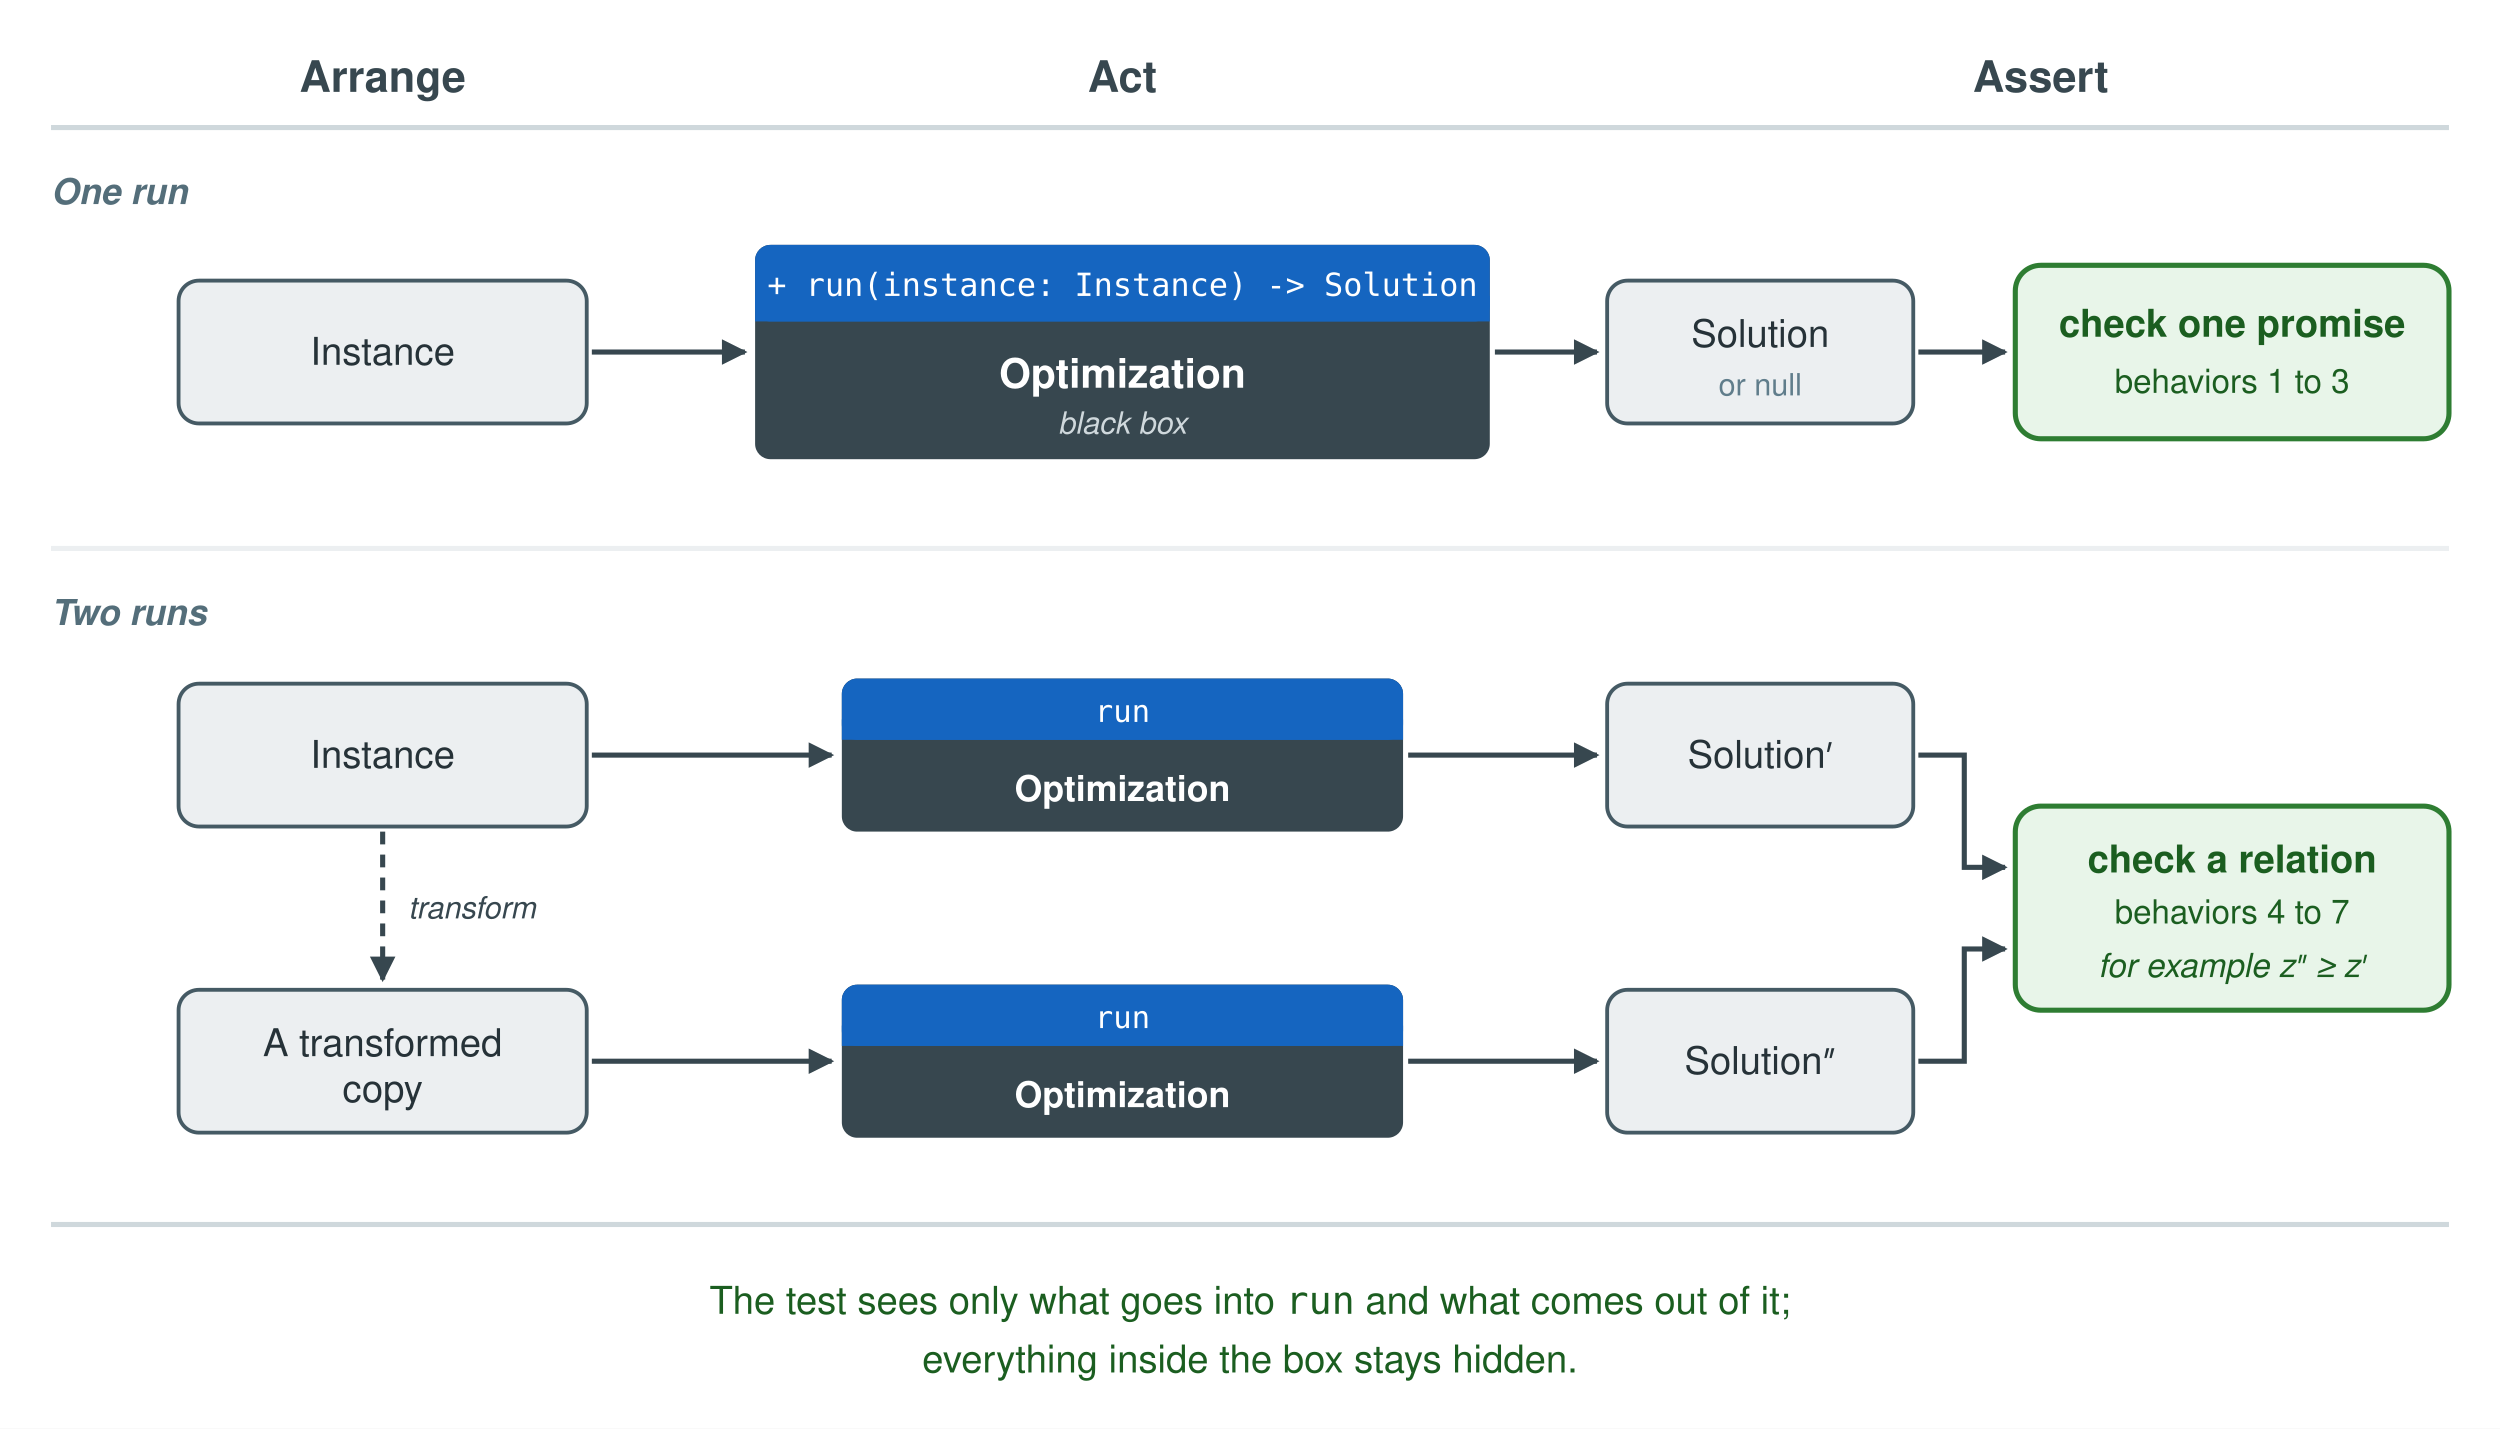
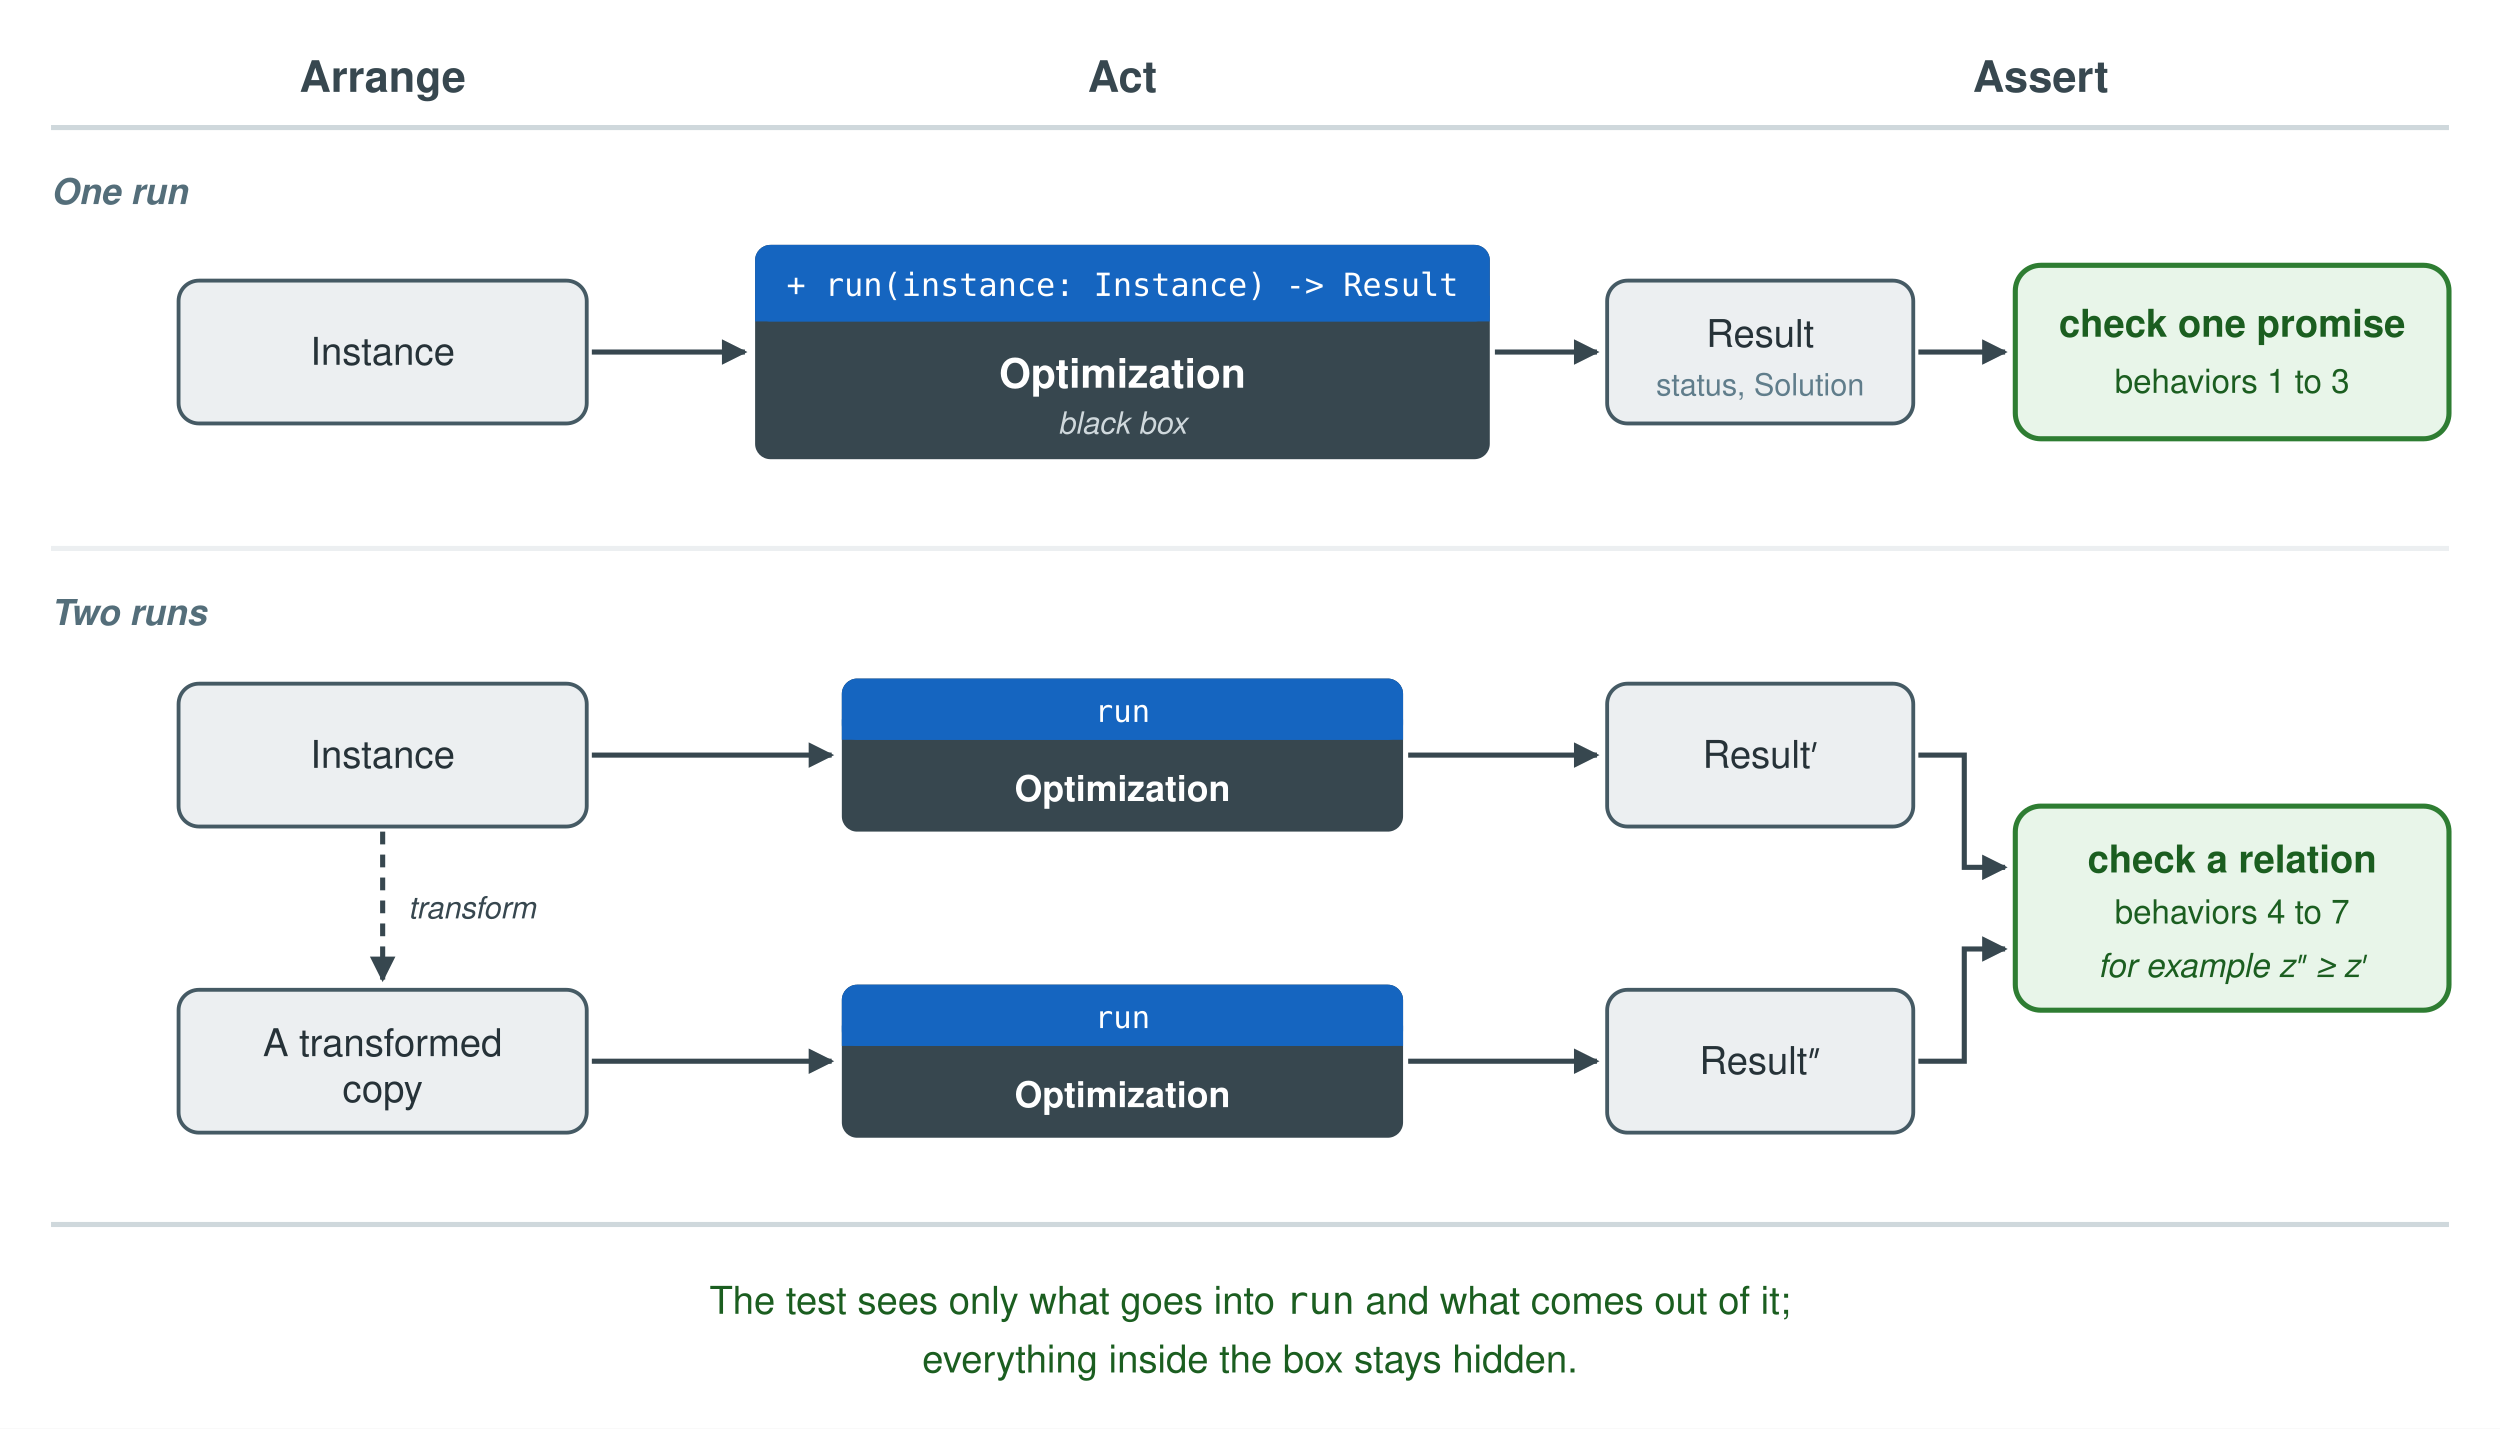
<svg xmlns="http://www.w3.org/2000/svg" viewBox="0 0 980 560" width="980" height="560" font-family="Helvetica, Arial, sans-serif">
  <rect width="980" height="560" fill="#ffffff" />
  <defs>
    <marker id="arrow" markerUnits="userSpaceOnUse" markerWidth="10" markerHeight="10" refX="9" refY="5" orient="auto">
      <path d="M0,0 L10,5 L0,10 z" fill="#37474f" />
    </marker>
  </defs>
  <g font-size="17" font-weight="bold" fill="#37474f" text-anchor="middle">
    <text x="150" y="36">Arrange</text>
    <text x="440" y="36">Act</text>
    <text x="800" y="36">Assert</text>
  </g>
  <line x1="20" y1="50" x2="960" y2="50" stroke="#cfd8dc" stroke-width="2" />
  <text x="20" y="80" font-size="14" font-weight="bold" font-style="italic" fill="#546e7a">One run</text>
  <g font-size="15" text-anchor="middle" fill="#263238">
    <rect x="70" y="110" width="160" height="56" rx="8" fill="#eceff1" stroke="#455a64" stroke-width="1.5" />
    <text x="150" y="143">Instance</text>
  </g>
  <rect x="296" y="96" width="288" height="84" rx="6" fill="#37474f" />
  <rect x="296" y="96" width="288" height="30" rx="6" fill="#1565c0" />
  <rect x="296" y="116" width="288" height="10" fill="#1565c0" />
-   <text x="440" y="116" text-anchor="middle" font-family="Consolas, Menlo, monospace" font-size="12.5" fill="#ffffff">+ run(instance: Instance) -&gt; Solution</text>
+   <text x="440" y="116" text-anchor="middle" font-family="Consolas, Menlo, monospace" font-size="12.5" fill="#ffffff">+ run(instance: Instance) -&gt; Result</text>
  <text x="440" y="152" text-anchor="middle" font-size="16" font-weight="bold" fill="#ffffff">Optimization</text>
  <text x="440" y="170" text-anchor="middle" font-size="12" font-style="italic" fill="#cfd8dc">black box</text>
  <g font-size="15" text-anchor="middle" fill="#263238">
    <rect x="630" y="110" width="120" height="56" rx="8" fill="#eceff1" stroke="#455a64" stroke-width="1.5" />
-     <text x="690" y="136">Solution</text>
-     <text x="690" y="155" font-size="12" fill="#607d8b">or null</text>
+     <text x="690" y="136">Result</text>
+     <text x="690" y="155" font-size="12" fill="#607d8b">status, Solution</text>
  </g>
  <rect x="790" y="104" width="170" height="68" rx="10" fill="#e8f5e9" stroke="#2e7d32" stroke-width="2" />
  <text x="875" y="132" text-anchor="middle" font-size="15" font-weight="bold" fill="#1b5e20">check one promise</text>
  <text x="875" y="154" text-anchor="middle" font-size="13" fill="#1b5e20">behaviors 1 to 3</text>
  <g stroke="#37474f" stroke-width="2" marker-end="url(#arrow)">
    <line x1="232" y1="138" x2="292" y2="138" />
    <line x1="586" y1="138" x2="626" y2="138" />
    <line x1="752" y1="138" x2="786" y2="138" />
  </g>
  <line x1="20" y1="215" x2="960" y2="215" stroke="#eceff1" stroke-width="2" />
  <text x="20" y="245" font-size="14" font-weight="bold" font-style="italic" fill="#546e7a">Two runs</text>
  <g font-size="15" text-anchor="middle" fill="#263238">
    <rect x="70" y="268" width="160" height="56" rx="8" fill="#eceff1" stroke="#455a64" stroke-width="1.5" />
    <text x="150" y="301">Instance</text>
    <rect x="70" y="388" width="160" height="56" rx="8" fill="#eceff1" stroke="#455a64" stroke-width="1.5" />
    <text x="150" y="414">A transformed</text>
    <text x="150" y="432">copy</text>
  </g>
  <line x1="150" y1="326" x2="150" y2="384" stroke="#37474f" stroke-width="2" stroke-dasharray="5 4" marker-end="url(#arrow)" />
  <text x="160" y="360" font-size="12" font-style="italic" fill="#37474f">transform</text>
  <g>
    <rect x="330" y="266" width="220" height="60" rx="6" fill="#37474f" />
    <rect x="330" y="266" width="220" height="24" rx="6" fill="#1565c0" />
    <rect x="330" y="282" width="220" height="8" fill="#1565c0" />
    <text x="440" y="283" text-anchor="middle" font-family="Consolas, Menlo, monospace" font-size="12" fill="#ffffff">run</text>
    <text x="440" y="314" text-anchor="middle" font-size="14" font-weight="bold" fill="#ffffff">Optimization</text>
    <rect x="330" y="386" width="220" height="60" rx="6" fill="#37474f" />
    <rect x="330" y="386" width="220" height="24" rx="6" fill="#1565c0" />
    <rect x="330" y="402" width="220" height="8" fill="#1565c0" />
    <text x="440" y="403" text-anchor="middle" font-family="Consolas, Menlo, monospace" font-size="12" fill="#ffffff">run</text>
    <text x="440" y="434" text-anchor="middle" font-size="14" font-weight="bold" fill="#ffffff">Optimization</text>
  </g>
  <g font-size="15" text-anchor="middle" fill="#263238">
    <rect x="630" y="268" width="120" height="56" rx="8" fill="#eceff1" stroke="#455a64" stroke-width="1.5" />
-     <text x="690" y="301">Solution′</text>
+     <text x="690" y="301">Result′</text>
    <rect x="630" y="388" width="120" height="56" rx="8" fill="#eceff1" stroke="#455a64" stroke-width="1.5" />
-     <text x="690" y="421">Solution″</text>
+     <text x="690" y="421">Result″</text>
  </g>
  <rect x="790" y="316" width="170" height="80" rx="10" fill="#e8f5e9" stroke="#2e7d32" stroke-width="2" />
  <text x="875" y="342" text-anchor="middle" font-size="15" font-weight="bold" fill="#1b5e20">check a relation</text>
  <text x="875" y="362" text-anchor="middle" font-size="13" fill="#1b5e20">behaviors 4 to 7</text>
  <text x="875" y="383" text-anchor="middle" font-size="13" font-style="italic" fill="#1b5e20">for example z″ ≥ z′</text>
  <g stroke="#37474f" stroke-width="2" fill="none" marker-end="url(#arrow)">
    <line x1="232" y1="296" x2="326" y2="296" />
    <line x1="232" y1="416" x2="326" y2="416" />
    <line x1="552" y1="296" x2="626" y2="296" />
    <line x1="552" y1="416" x2="626" y2="416" />
    <path d="M752,296 L770,296 L770,340 L786,340" />
    <path d="M752,416 L770,416 L770,372 L786,372" />
  </g>
  <line x1="20" y1="480" x2="960" y2="480" stroke="#cfd8dc" stroke-width="2" />
  <text x="490" y="515" text-anchor="middle" font-size="15" fill="#1b5e20">The test sees only what goes into <tspan font-family="Consolas, Menlo, monospace">run</tspan> and what comes out of it;</text>
  <text x="490" y="538" text-anchor="middle" font-size="15" fill="#1b5e20">everything inside the box stays hidden.</text>
</svg>
